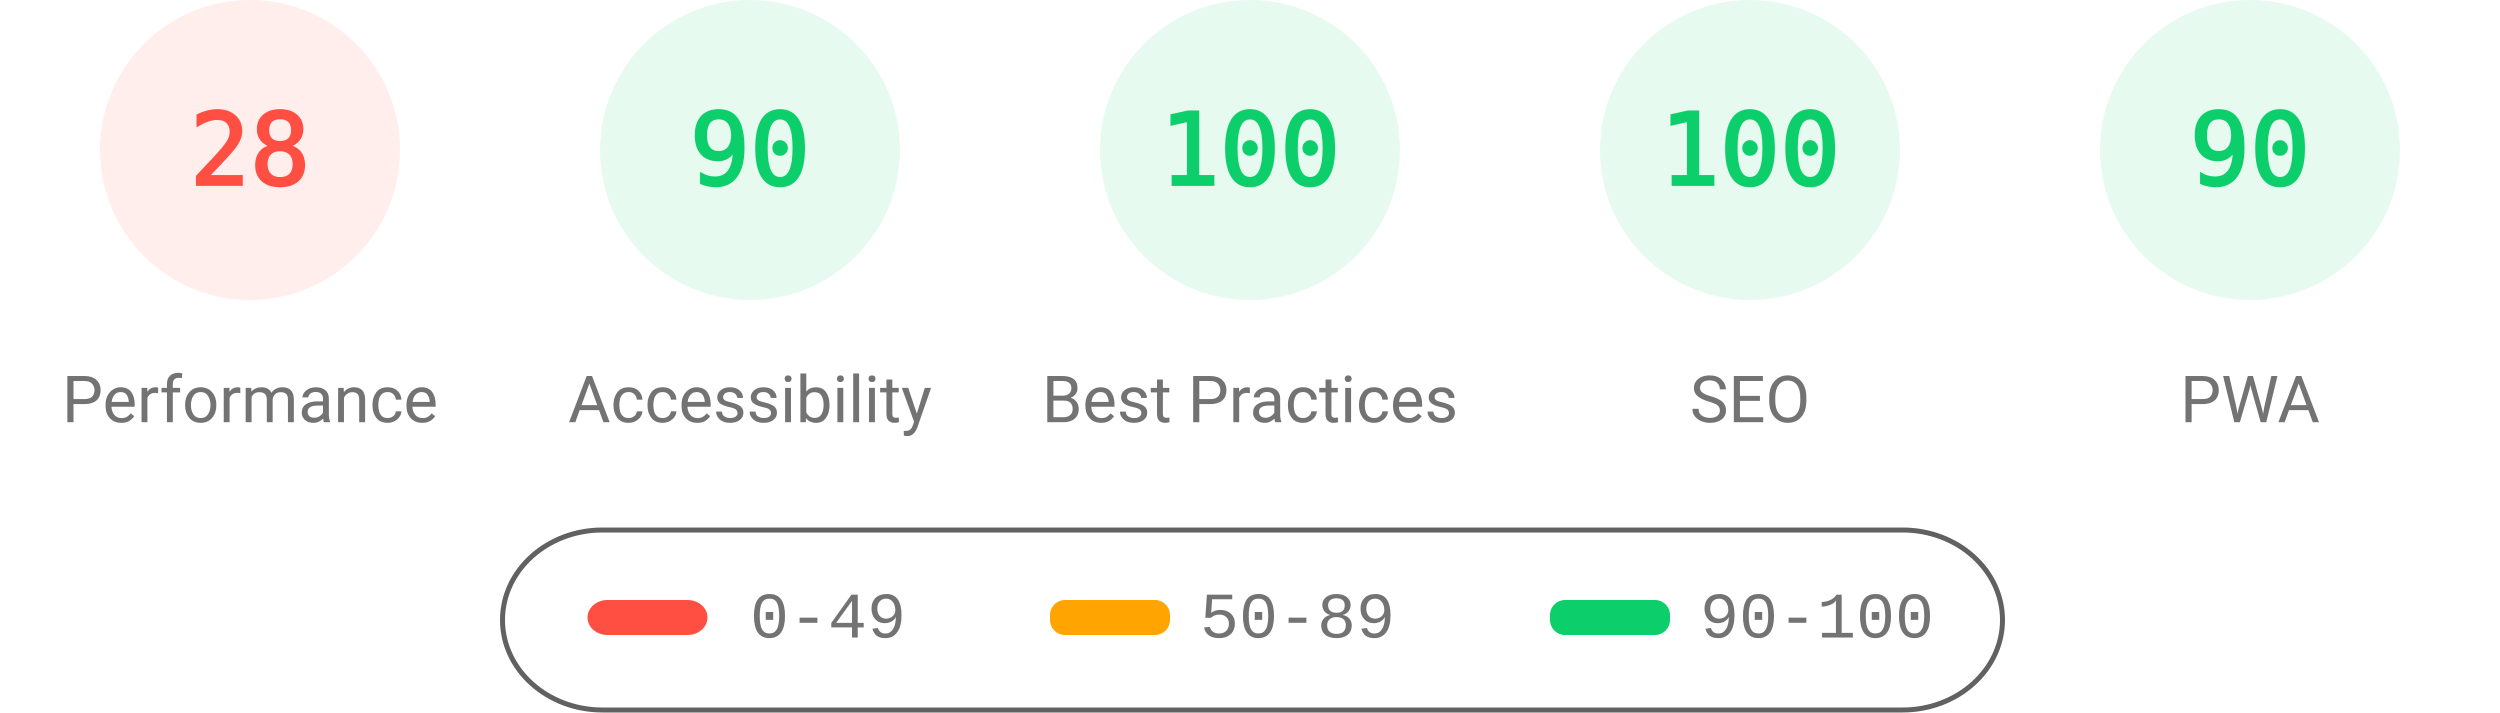
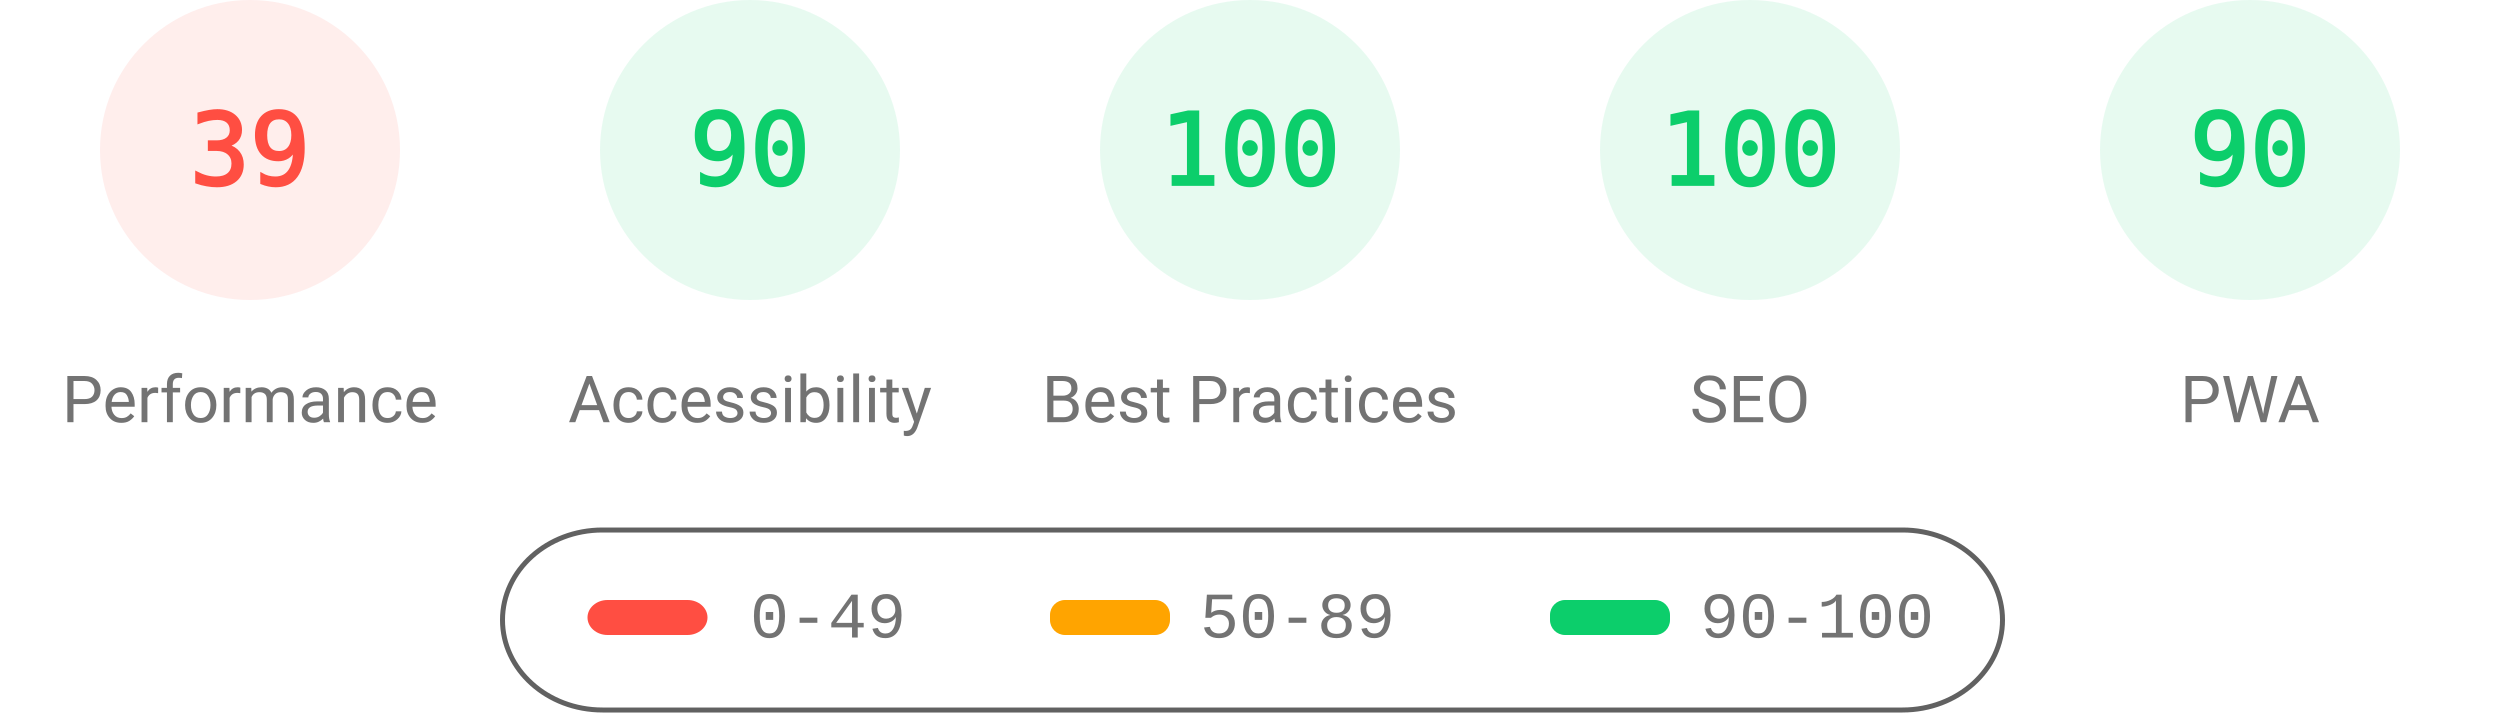
<svg xmlns="http://www.w3.org/2000/svg" fill="none" width="1000" height="285">
  <style>.gauge-base{opacity:.1}.gauge-arc{fill:none;animation-delay:250ms;stroke-linecap:round;transform:rotate(-90deg);transform-origin:100px 60px;animation:load-gauge 1s ease forwards}.guage-text{font-size:40px;font-family:monospace;text-align:center}.guage-red{color:#ff4e42;fill:#ff4e42;stroke:#ff4e42}.guage-orange{color:#ffa400;fill:#ffa400;stroke:#ffa400}.guage-green{color:#0cce6b;fill:#0cce6b;stroke:#0cce6b}.guage-undefined{color:#5c5c5c;fill:#5c5c5c;stroke:#5c5c5c}.guage-title{color:#737373;fill:#737373;stroke:none;font-size:26px;line-height:26px;font-family:Roboto,Halvetica,Arial,sans-serif}@keyframes load-gauge{from{stroke-dasharray:0 352.858}}</style>
  <svg class="guage-div guage-perf guage-red" viewBox="0 0 200 200" width="200" height="200">
    <circle class="gauge-base" r="56" cx="100" cy="60" stroke-width="8" />
-     <circle class="gauge-arc guage-arc-1" r="56" cx="100" cy="60" stroke-width="8" style="stroke-dasharray:98.52,351.858" />
-     <text class="guage-text" x="100" y="60" alignment-baseline="central" dominant-baseline="central" text-anchor="middle">28</text>
+     <circle class="gauge-arc guage-arc-1" r="56" cx="100" cy="60" stroke-width="8" style="stroke-dasharray:137.225,351.858" />
+     <text class="guage-text" x="100" y="60" alignment-baseline="central" dominant-baseline="central" text-anchor="middle">39</text>
    <text class="guage-title" x="100" y="160" alignment-baseline="central" dominant-baseline="central" text-anchor="middle">Performance</text>
  </svg>
  <svg class="guage-div guage-acc guage-green" viewBox="0 0 200 200" width="200" height="200" x="200">
    <circle class="gauge-base" r="56" cx="100" cy="60" stroke-width="8" />
    <circle class="gauge-arc guage-arc-2" r="56" cx="100" cy="60" stroke-width="8" style="stroke-dasharray:316.672,351.858" />
    <text class="guage-text" x="100" y="60" alignment-baseline="central" dominant-baseline="central" text-anchor="middle">90</text>
    <text class="guage-title" x="100" y="160" alignment-baseline="central" dominant-baseline="central" text-anchor="middle">Accessibility</text>
  </svg>
  <svg class="guage-div guage-best guage-green" viewBox="0 0 200 200" width="200" height="200" x="400">
    <circle class="gauge-base" r="56" cx="100" cy="60" stroke-width="8" />
    <circle class="gauge-arc guage-arc-3" r="56" cx="100" cy="60" stroke-width="8" style="stroke-dasharray:351.858,351.858" />
    <text class="guage-text" x="100" y="60" alignment-baseline="central" dominant-baseline="central" text-anchor="middle">100</text>
    <text class="guage-title" x="100" y="160" alignment-baseline="central" dominant-baseline="central" text-anchor="middle">Best Practices</text>
  </svg>
  <svg class="guage-div guage-seo guage-green" viewBox="0 0 200 200" width="200" height="200" x="600">
    <circle class="gauge-base" r="56" cx="100" cy="60" stroke-width="8" />
    <circle class="gauge-arc guage-arc-4" r="56" cx="100" cy="60" stroke-width="8" style="stroke-dasharray:351.858,351.858" />
    <text class="guage-text" x="100" y="60" alignment-baseline="central" dominant-baseline="central" text-anchor="middle">100</text>
    <text class="guage-title" x="100" y="160" alignment-baseline="central" dominant-baseline="central" text-anchor="middle">SEO</text>
  </svg>
  <svg class="guage-div guage-pwa guage-green" viewBox="0 0 200 200" width="200" height="200" x="800">
    <circle class="gauge-base" r="56" cx="100" cy="60" stroke-width="8" />
    <circle class="gauge-arc guage-arc-4" r="56" cx="100" cy="60" stroke-width="8" style="stroke-dasharray:316.672,351.858" />
    <text class="guage-text" x="100" y="60" alignment-baseline="central" dominant-baseline="central" text-anchor="middle">90</text>
    <text class="guage-title" x="100" y="160" alignment-baseline="central" dominant-baseline="central" text-anchor="middle">PWA</text>
  </svg>
  <svg width="604" height="76" x="200" y="210">
    <path fill="none" id="canvas_background" d="M-1-1h604v80H-1z" />
    <rect fill-opacity="0" stroke="#616161" stroke-width="2" rx="40" id="svg_2" height="72" width="600" y="2" x="1" fill="#000" />
    <rect stroke="#000" rx="8" id="svg_3" height="14" width="48" y="30" x="35" stroke-opacity="null" stroke-width="0" fill="#ff4e42" />
    <rect stroke="#000" rx="6" id="svg_4" height="14" width="48" y="30" x="220" stroke-opacity="null" stroke-width="0" fill="#ffa400" />
    <rect stroke="#000" rx="6" id="svg_5" height="14" width="48" y="30" x="420" stroke-opacity="null" stroke-width="0" fill="#0cce6b" />
    <text xml:space="preserve" text-anchor="start" font-family="'Courier New', Courier, monospace" font-size="26" id="svg_6" y="45" x="100" stroke-opacity="null" stroke-width="0" stroke="#000" fill="#737373">0-49</text>
    <text xml:space="preserve" text-anchor="start" font-family="'Courier New', Courier, monospace" font-size="26" id="svg_7" y="45" x="280" stroke-opacity="null" stroke-width="0" stroke="#000" fill="#737373">50-89</text>
    <text xml:space="preserve" text-anchor="start" font-family="'Courier New', Courier, monospace" font-size="26" id="svg_8" y="45" x="480" stroke-opacity="null" stroke-width="0" stroke="#000" fill="#737373">90-100</text>
  </svg>
</svg>
